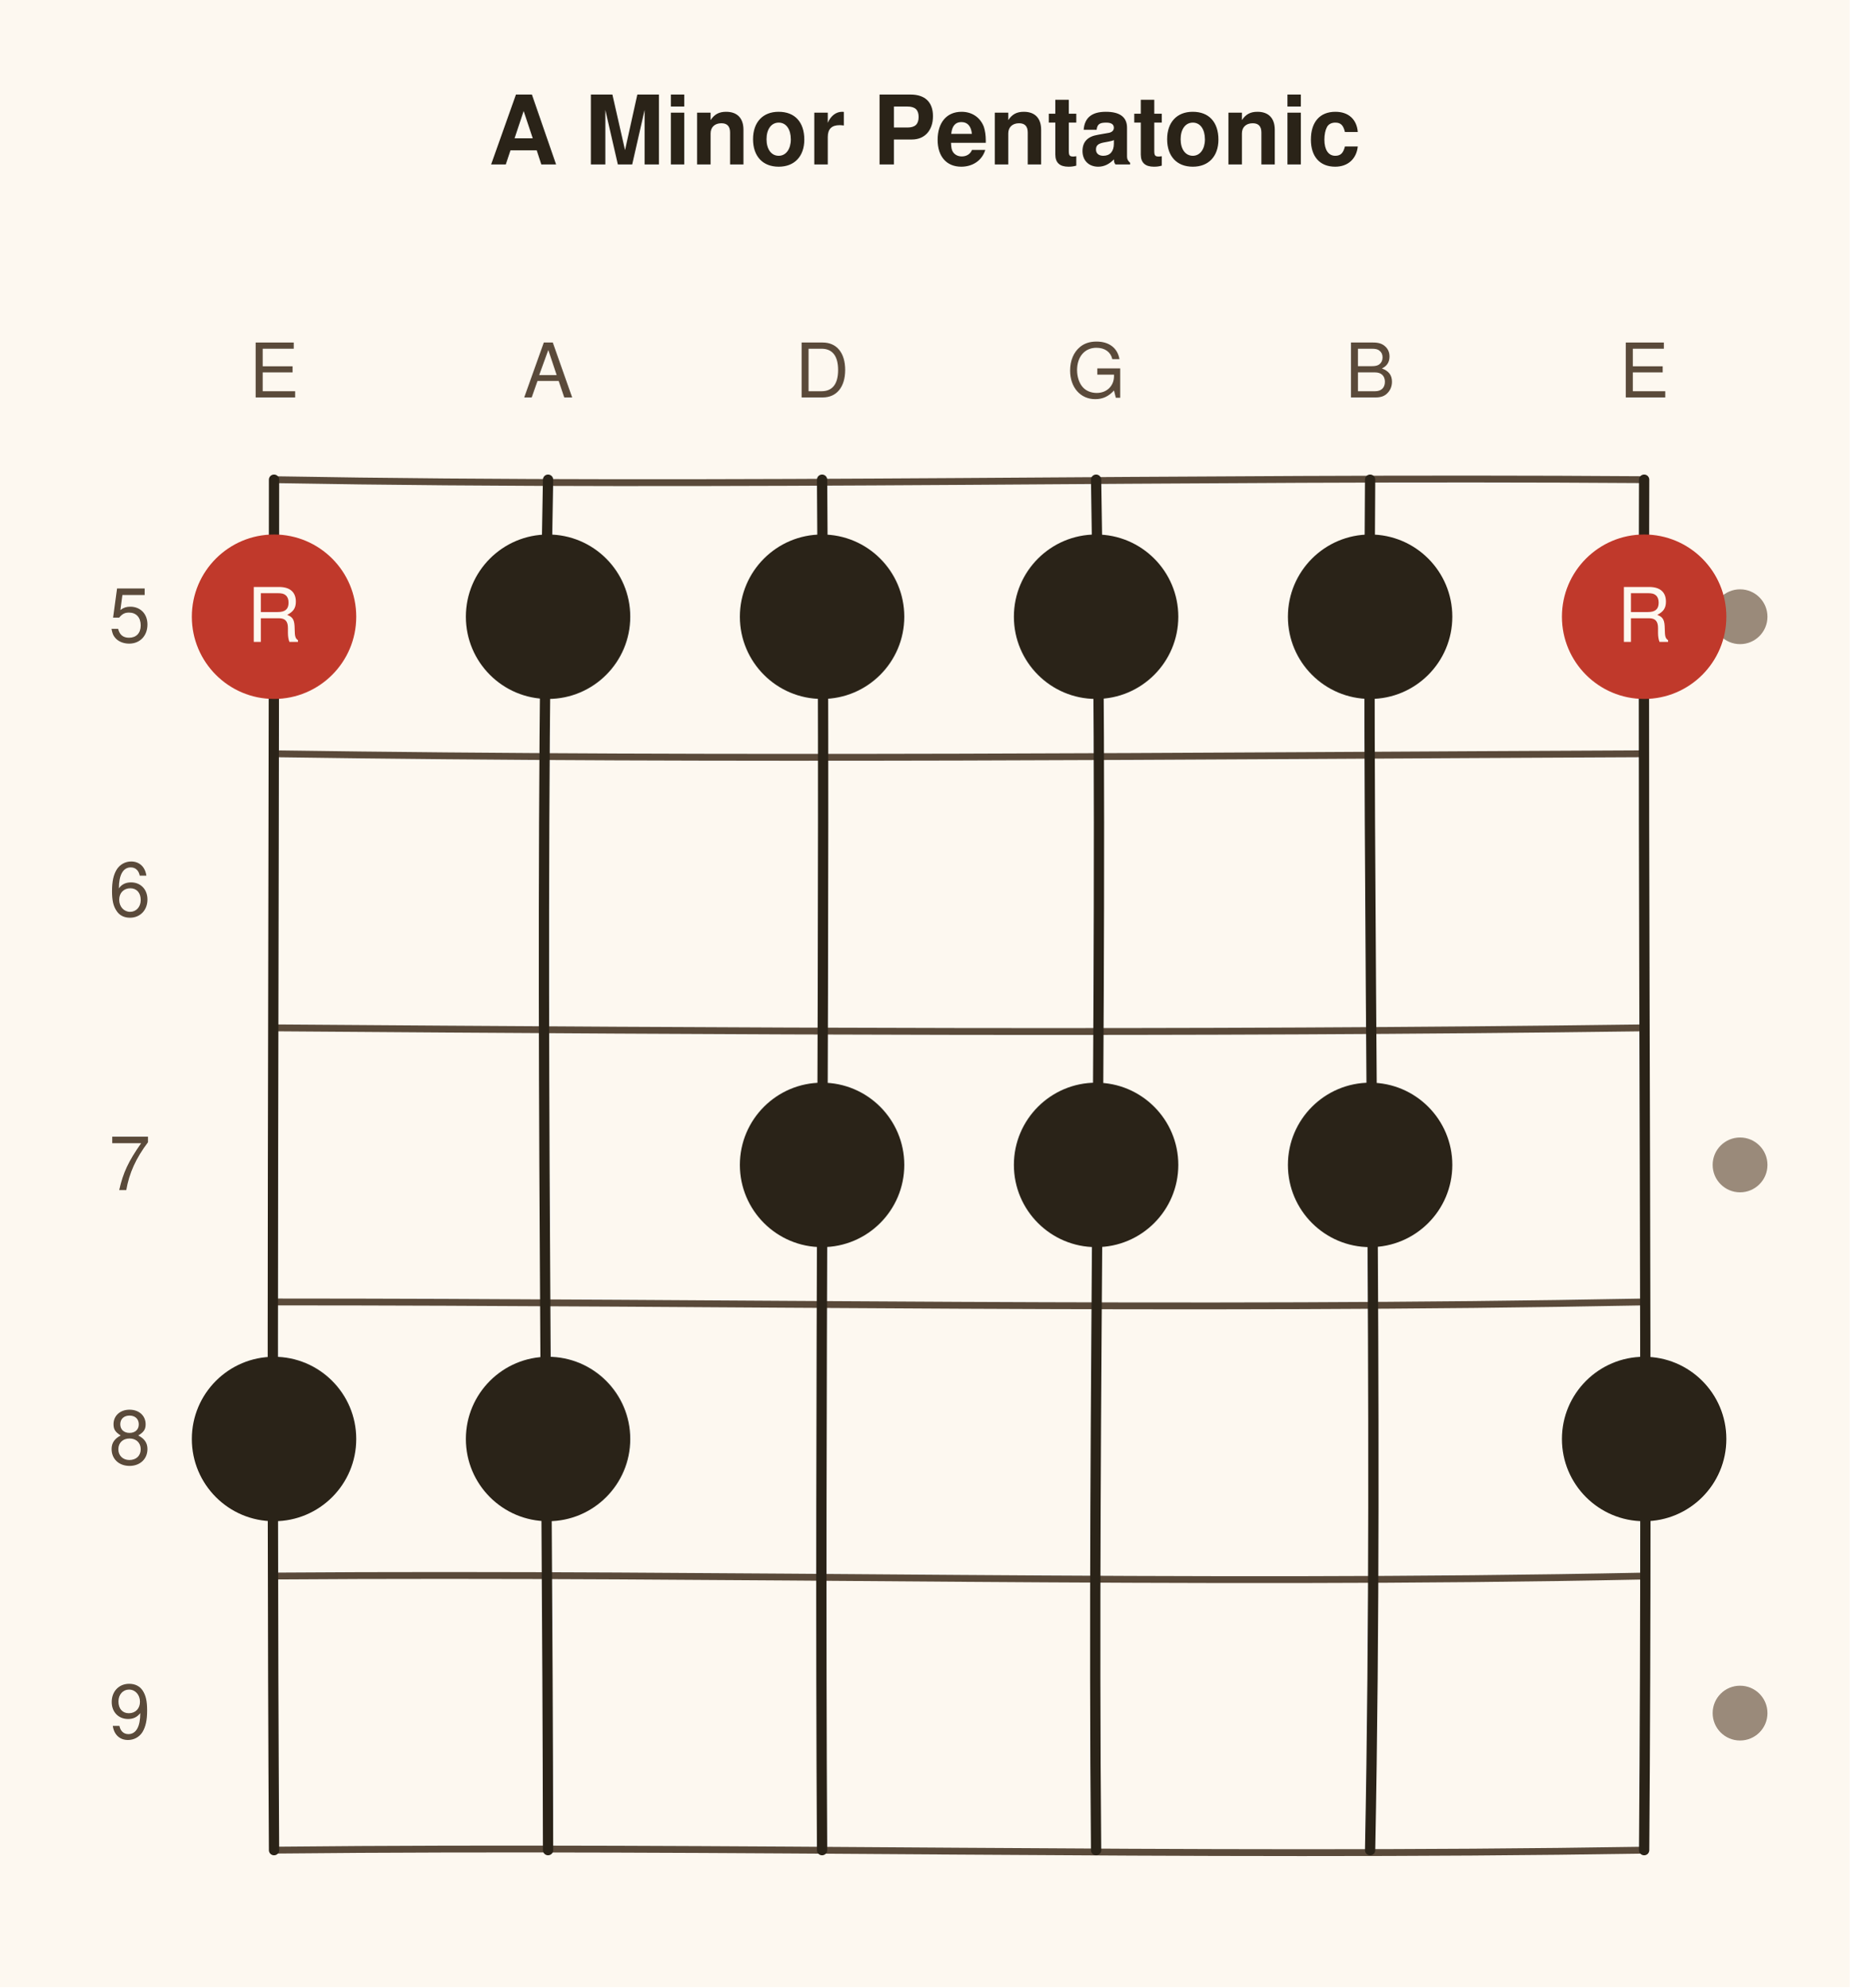
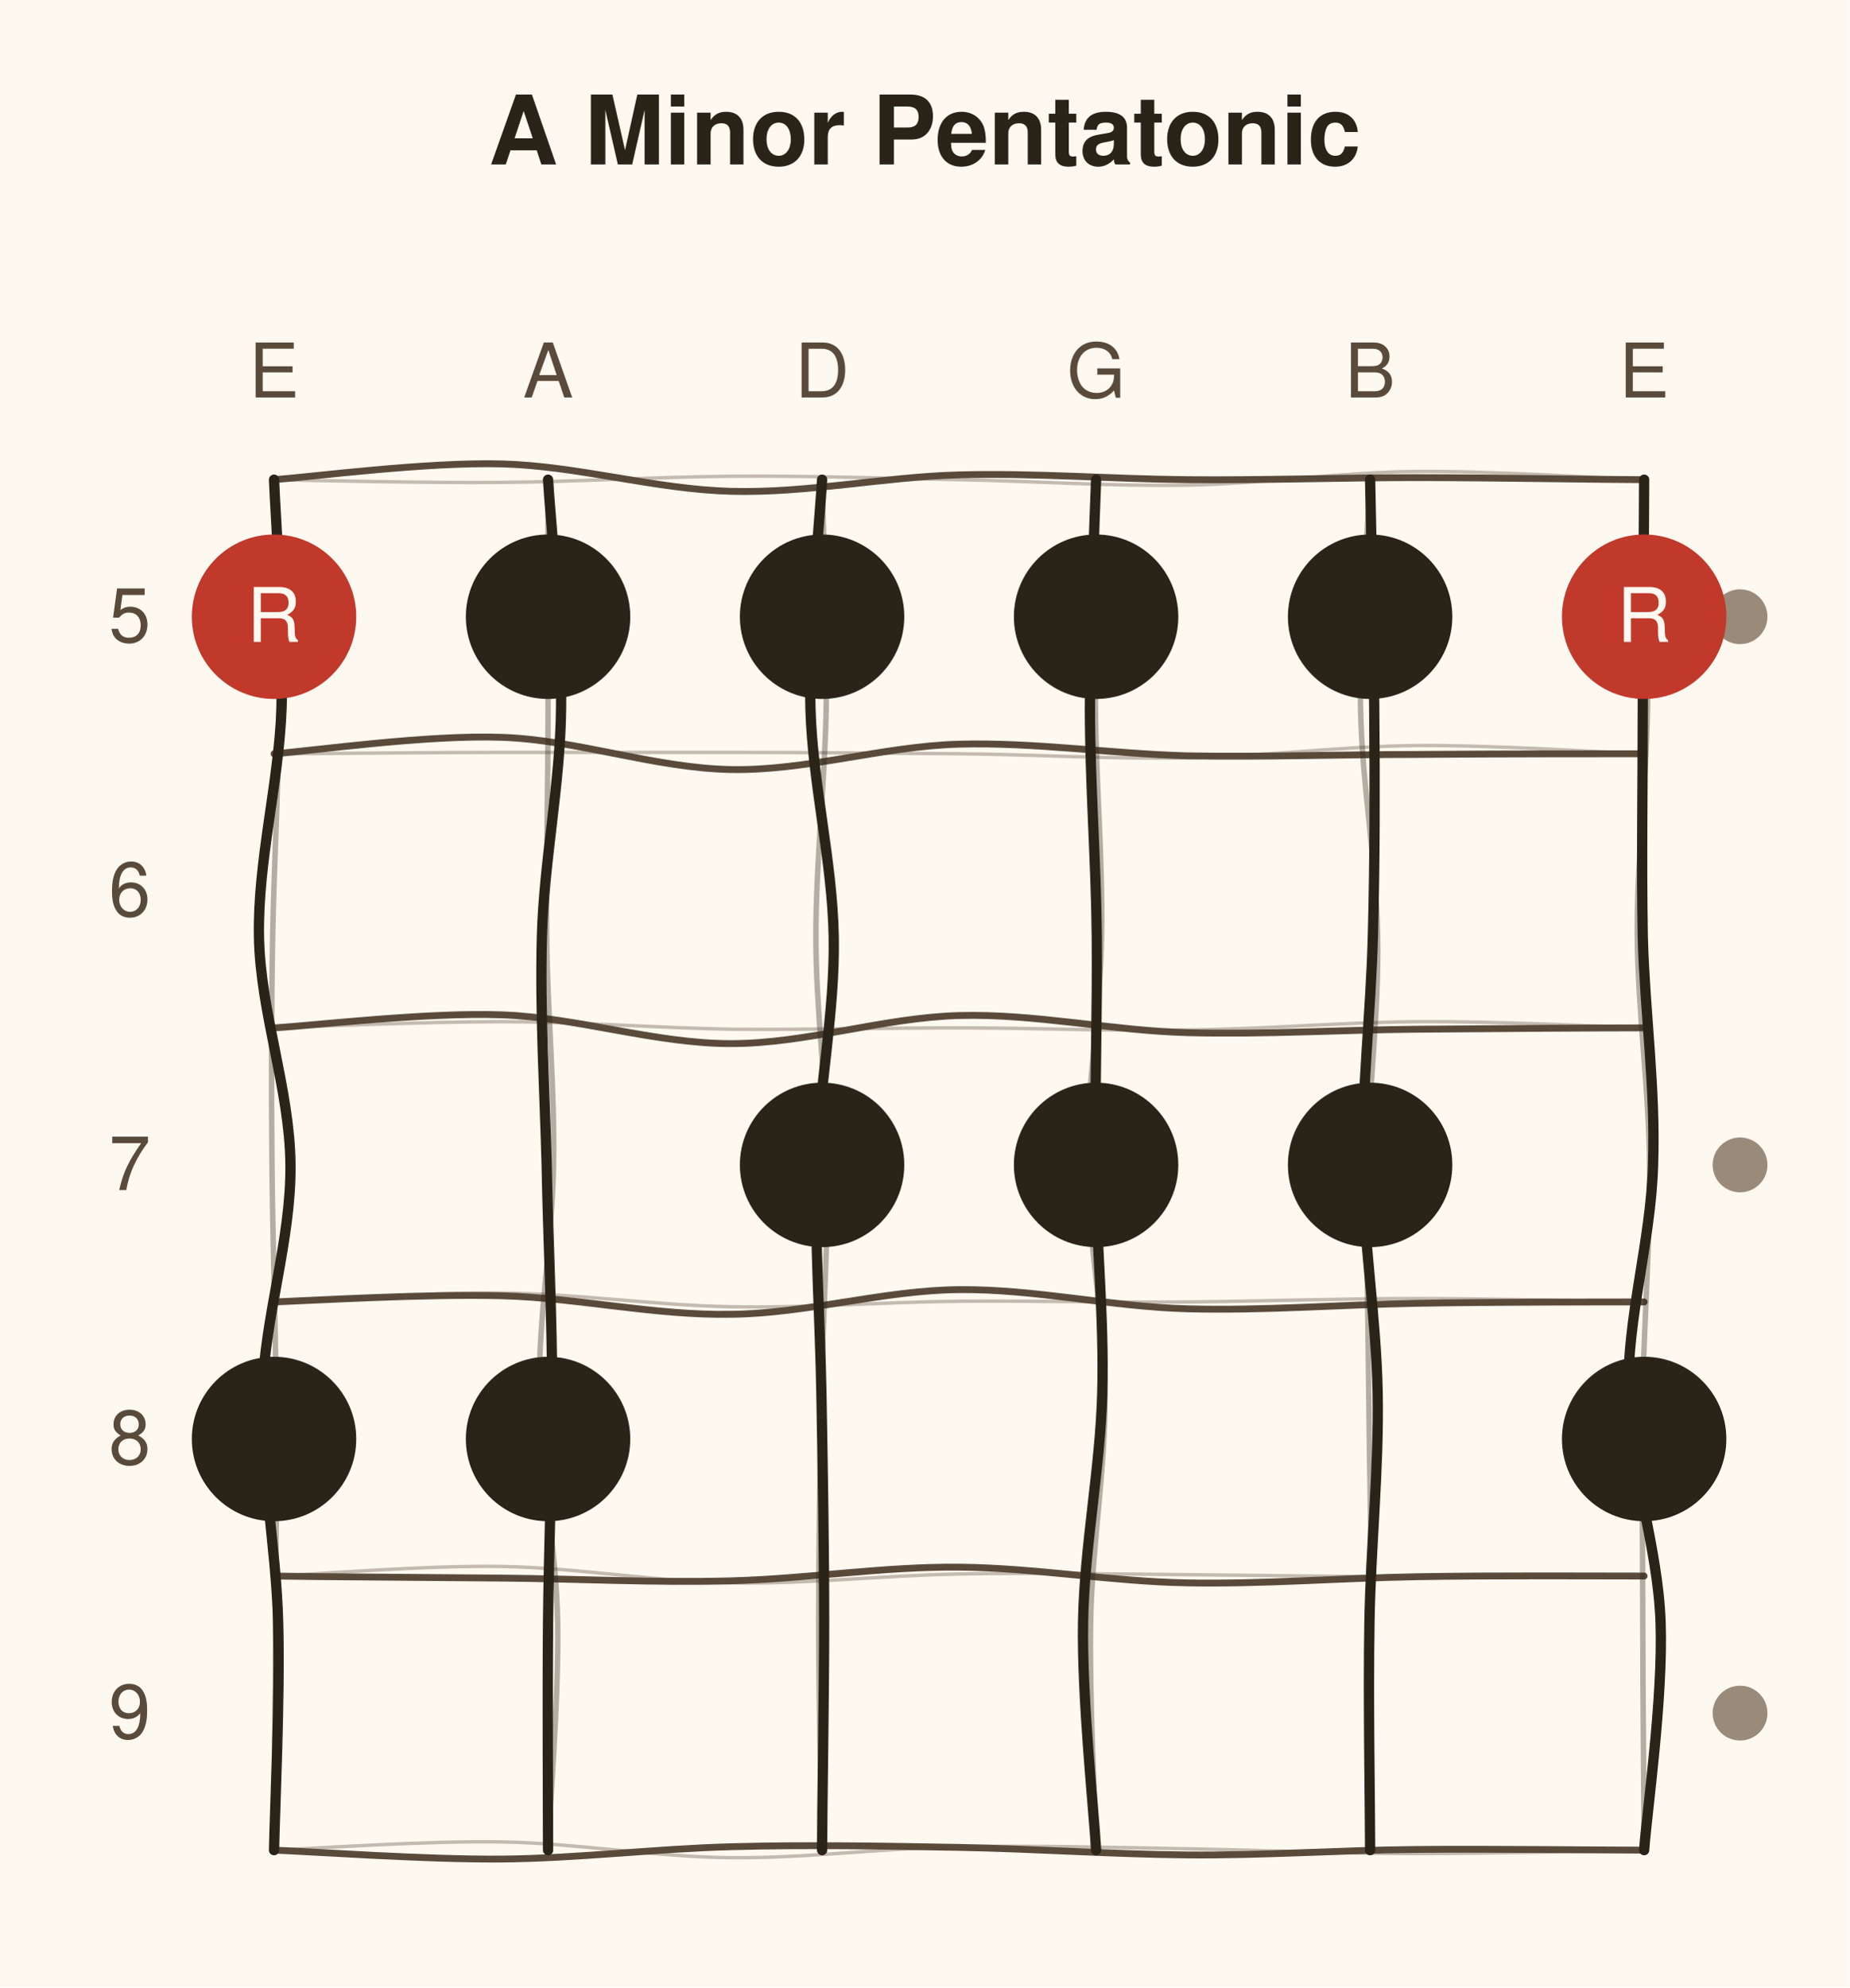
<svg xmlns="http://www.w3.org/2000/svg" width="270" height="290">
  <rect x="0" y="0" width="270" height="290" fill="#fdf8f0" />
-   <path stroke="#5a4a3a" stroke-width="1" stroke-linecap="round" d="M 40 70 C 106.7,71.2 173.3,69.5 240,70" fill="none" />
-   <path stroke="#5a4a3a" stroke-width="1" stroke-linecap="round" d="M 40 110 C 106.7,111 173.3,110.3 240,110" fill="none" />
-   <path stroke="#5a4a3a" stroke-width="1" stroke-linecap="round" d="M 40 150 C 106.7,150.5 173.3,150.9 240,150" fill="none" />
-   <path stroke="#5a4a3a" stroke-width="1" stroke-linecap="round" d="M 40 190 C 106.7,190 173.3,191.3 240,190" fill="none" />
-   <path stroke="#5a4a3a" stroke-width="1" stroke-linecap="round" d="M 40 230 C 106.7,229.5 173.3,231.4 240,230" fill="none" />
-   <path stroke="#5a4a3a" stroke-width="1" stroke-linecap="round" d="M 40 270 C 106.7,269.3 173.3,271.1 240,270" fill="none" />
-   <path stroke="#2a2318" stroke-width="1.5" stroke-linecap="round" d="M 40 70 C 40,136.7 39.6,203.3 40,270" fill="none" />
-   <path stroke="#2a2318" stroke-width="1.5" stroke-linecap="round" d="M 80 70 C 78.7,136.7 79.9,203.3 80,270" fill="none" />
-   <path stroke="#2a2318" stroke-width="1.5" stroke-linecap="round" d="M 120 70 C 120.5,136.7 119.6,203.3 120,270" fill="none" />
-   <path stroke="#2a2318" stroke-width="1.5" stroke-linecap="round" d="M 160 70 C 161.2,136.7 159.4,203.3 160,270" fill="none" />
-   <path stroke="#2a2318" stroke-width="1.5" stroke-linecap="round" d="M 200 70 C 199.5,136.7 201.3,203.3 200,270" fill="none" />
-   <path stroke="#2a2318" stroke-width="1.5" stroke-linecap="round" d="M 240 70 C 239.8,136.7 240.5,203.3 240,270" fill="none" />
+   <g>
+     <path stroke="#5a4a3a" stroke-width="1" stroke-linecap="round" d="M 40 70 C 45.5,69.6 62.2,67.4 73.3,67.7 C 84.4,68 95.6,71.4 106.7,71.7 C 117.8,72 128.9,69.6 140,69.3 C 151.1,69 162.2,69.9 173.3,70 C 184.4,70.1 195.6,69.7 206.7,69.7 C 217.8,69.7 234.4,70 240,70" fill="none" />
+     <path stroke="#5a4a3a" stroke-width="0.5" stroke-linecap="round" d="M 40 70 C 45.5,70.1 62.2,70.5 73.3,70.4 C 84.4,70.3 95.6,69.6 106.7,69.5 C 117.8,69.4 128.9,69.8 140,70 C 151.1,70.2 162.2,71 173.3,70.8 C 184.4,70.6 195.6,68.9 206.7,68.8 C 217.8,68.7 234.4,69.8 240,70" fill="none" stroke-opacity="0.35" />
+   </g>
+   <g>
+     <path stroke="#5a4a3a" stroke-width="1" stroke-linecap="round" d="M 40 110 C 45.5,109.6 62.2,107.2 73.3,107.6 C 84.4,108 95.6,112.1 106.7,112.3 C 117.8,112.5 128.9,108.9 140,108.6 C 151.1,108.3 162.2,110 173.3,110.3 C 184.4,110.5 195.6,110.1 206.7,110.1 C 217.8,110 234.4,110 240,110" fill="none" />
+     <path stroke="#5a4a3a" stroke-width="0.5" stroke-linecap="round" d="M 40 110 C 45.5,110 62.2,109.8 73.3,109.8 C 84.4,109.8 95.6,109.8 106.7,109.8 C 117.8,109.8 128.9,109.9 140,110 C 151.1,110.1 162.2,110.8 173.3,110.6 C 184.4,110.4 195.6,108.9 206.7,108.8 C 217.8,108.7 234.4,109.8 240,110" fill="none" stroke-opacity="0.35" />
+   </g>
+   <g>
+     <path stroke="#5a4a3a" stroke-width="1" stroke-linecap="round" d="M 40 150 C 45.5,149.7 62.2,147.7 73.3,148.1 C 84.4,148.5 95.6,152.3 106.7,152.3 C 117.8,152.3 128.9,148.5 140,148.2 C 151.1,147.9 162.2,150.4 173.3,150.7 C 184.4,151 195.6,150.3 206.7,150.2 C 217.8,150.1 234.4,150 240,150" fill="none" />
+     <path stroke="#5a4a3a" stroke-width="0.5" stroke-linecap="round" d="M 40 150 C 45.5,149.8 62.2,149.1 73.3,149.1 C 84.4,149.1 95.6,150 106.7,150.2 C 117.8,150.3 128.9,150 140,150 C 151.1,150 162.2,150.5 173.3,150.3 C 184.4,150.2 195.6,149.2 206.7,149.1 C 217.8,149 234.4,149.8 240,150" fill="none" stroke-opacity="0.35" />
+   </g>
+   <g>
+     <path stroke="#5a4a3a" stroke-width="1" stroke-linecap="round" d="M 40 190 C 45.5,189.8 62.2,188.8 73.3,189.1 C 84.4,189.4 95.6,192 106.7,191.8 C 117.8,191.7 128.9,188.3 140,188.2 C 151.1,188.1 162.2,190.7 173.3,191 C 184.4,191.3 195.6,190.4 206.7,190.2 C 217.8,190 234.4,190 240,190" fill="none" />
+     <path stroke="#5a4a3a" stroke-width="0.5" stroke-linecap="round" d="M 40 190 C 45.5,189.8 62.2,188.6 73.3,188.7 C 84.4,188.8 95.6,190.5 106.7,190.7 C 117.8,190.9 128.9,190 140,189.9 C 151.1,189.8 162.2,190.1 173.3,190 C 184.4,189.9 195.6,189.5 206.7,189.5 C 217.8,189.5 234.4,189.9 240,190" fill="none" stroke-opacity="0.35" />
+   </g>
+   <g>
+     <path stroke="#5a4a3a" stroke-width="1" stroke-linecap="round" d="M 40 230 C 45.5,230.1 62.2,230.2 73.3,230.3 C 84.4,230.4 95.6,231 106.7,230.7 C 117.8,230.4 128.9,228.6 140,228.7 C 151.1,228.8 162.2,230.8 173.3,231 C 184.4,231.2 195.6,230.3 206.7,230.1 C 217.8,229.9 234.4,230 240,230" fill="none" />
+     <path stroke="#5a4a3a" stroke-width="0.5" stroke-linecap="round" d="M 40 230 C 45.5,229.8 62.2,228.4 73.3,228.6 C 84.4,228.8 95.6,230.8 106.7,231 C 117.8,231.2 128.9,229.9 140,229.7 C 151.1,229.5 162.2,229.7 173.3,229.8 C 184.4,229.9 195.6,230.1 206.7,230.1 C 217.8,230.1 234.4,230 240,230" fill="none" stroke-opacity="0.35" />
+   </g>
+   <g>
+     <path stroke="#5a4a3a" stroke-width="1" stroke-linecap="round" d="M 40 270 C 45.5,270.2 62.2,271.4 73.3,271.3 C 84.4,271.2 95.6,269.8 106.7,269.5 C 117.8,269.2 128.9,269.4 140,269.6 C 151.1,269.8 162.2,270.6 173.3,270.7 C 184.4,270.8 195.6,270 206.7,269.9 C 217.8,269.8 234.4,270 240,270" fill="none" />
+     <path stroke="#5a4a3a" stroke-width="0.5" stroke-linecap="round" d="M 40 270 C 45.5,269.8 62.2,268.6 73.3,268.8 C 84.4,269 95.6,271 106.7,271.1 C 117.8,271.2 128.9,269.7 140,269.5 C 151.1,269.3 162.2,269.6 173.3,269.8 C 184.4,270 195.6,270.5 206.7,270.5 C 217.8,270.5 234.4,270.1 240,270" fill="none" stroke-opacity="0.35" />
+   </g>
+   <g>
+     <path stroke="#2a2318" stroke-width="1.5" stroke-linecap="round" d="M 40 70 C 40.2,75.5 41.5,92.2 41.1,103.3 C 40.7,114.4 37.6,125.6 37.8,136.7 C 38,147.8 42.3,158.9 42.4,170 C 42.5,181.1 38.6,192.2 38.3,203.3 C 38,214.4 40.3,225.6 40.6,236.7 C 40.9,247.8 40.1,264.4 40,270" fill="none" />
+     <path stroke="#2a2318" stroke-width="0.8" stroke-linecap="round" d="M 40 70 C 40.1,75.5 40.7,92.2 40.7,103.3 C 40.7,114.4 40,125.6 39.8,136.7 C 39.6,147.8 39.6,158.9 39.7,170 C 39.8,181.1 40.2,192.2 40.3,203.3 C 40.4,214.4 40.3,225.6 40.2,236.7 C 40.2,247.8 40,264.4 40,270" fill="none" stroke-opacity="0.35" />
+   </g>
+   <g>
+     <path stroke="#2a2318" stroke-width="1.5" stroke-linecap="round" d="M 80 70 C 80.3,75.5 82.1,92.2 81.9,103.3 C 81.8,114.4 79.4,125.6 79.1,136.7 C 78.8,147.8 79.5,158.9 79.8,170 C 80,181.1 80.6,192.2 80.6,203.3 C 80.6,214.4 80.1,225.6 80,236.7 C 79.9,247.8 80,264.4 80,270" fill="none" />
+     <path stroke="#2a2318" stroke-width="0.8" stroke-linecap="round" d="M 80 70 C 80,75.5 80,92.2 80,103.3 C 80,114.4 79.7,125.6 79.8,136.7 C 79.9,147.8 81,158.9 80.8,170 C 80.6,181.1 78.6,192.2 78.7,203.3 C 78.8,214.4 81.2,225.6 81.4,236.7 C 81.6,247.8 80.2,264.4 80,270" fill="none" stroke-opacity="0.35" />
+   </g>
+   <g>
+     <path stroke="#2a2318" stroke-width="1.5" stroke-linecap="round" d="M 120 70 C 119.7,75.5 118,92.2 118.3,103.3 C 118.6,114.4 121.5,125.6 121.7,136.7 C 121.9,147.8 119.5,158.9 119.2,170 C 118.9,181.1 119.7,192.2 119.9,203.3 C 120.1,214.4 120.3,225.6 120.3,236.7 C 120.3,247.8 120,264.4 120,270" fill="none" />
+     <path stroke="#2a2318" stroke-width="0.8" stroke-linecap="round" d="M 120 70 C 120.1,75.5 120.8,92.2 120.6,103.3 C 120.4,114.4 119.1,125.6 119.1,136.7 C 119.1,147.8 120.7,158.9 120.8,170 C 120.9,181.1 120.1,192.2 119.9,203.3 C 119.7,214.4 119.5,225.6 119.5,236.7 C 119.5,247.8 119.9,264.4 120,270" fill="none" stroke-opacity="0.35" />
+   </g>
+   <g>
+     <path stroke="#2a2318" stroke-width="1.5" stroke-linecap="round" d="M 160 70 C 159.8,75.5 159.1,92.2 159.1,103.3 C 159.1,114.4 160,125.6 160.1,136.7 C 160.2,147.8 159.8,158.9 159.9,170 C 160,181.1 161.2,192.2 160.9,203.3 C 160.6,214.4 158.3,225.6 158.1,236.7 C 157.9,247.8 159.7,264.4 160,270" fill="none" />
+     <path stroke="#2a2318" stroke-width="0.8" stroke-linecap="round" d="M 160 70 C 160,75.5 159.8,92.2 159.9,103.3 C 160,114.4 161,125.6 160.8,136.7 C 160.6,147.8 158.6,158.9 158.7,170 C 158.8,181.1 161.2,192.2 161.3,203.3 C 161.4,214.4 159.4,225.6 159.2,236.7 C 159,247.8 159.9,264.4 160,270" fill="none" stroke-opacity="0.35" />
+   </g>
+   <g>
+     <path stroke="#2a2318" stroke-width="1.5" stroke-linecap="round" d="M 200 70 C 200.1,75.5 200.5,92.2 200.6,103.3 C 200.7,114.4 200.7,125.6 200.4,136.7 C 200.1,147.8 198.8,158.9 198.9,170 C 199,181.1 200.9,192.2 201.1,203.3 C 201.3,214.4 200.1,225.6 199.9,236.7 C 199.7,247.8 200,264.4 200,270" fill="none" />
+     <path stroke="#2a2318" stroke-width="0.8" stroke-linecap="round" d="M 200 70 C 199.8,75.5 198.4,92.2 198.6,103.3 C 198.8,114.4 200.9,125.6 201.1,136.7 C 201.3,147.8 199.8,158.9 199.6,170 C 199.4,181.1 199.7,192.2 199.8,203.3 C 199.9,214.4 200.2,225.6 200.2,236.7 C 200.2,247.8 200,264.4 200,270" fill="none" stroke-opacity="0.35" />
+   </g>
+   <g>
+     <path stroke="#2a2318" stroke-width="1.5" stroke-linecap="round" d="M 240 70 C 240,75.5 239.8,92.2 239.8,103.3 C 239.8,114.4 239.6,125.6 239.8,136.7 C 240.1,147.8 241.7,158.9 241.3,170 C 241,181.1 237.5,192.2 237.7,203.3 C 237.9,214.4 242,225.6 242.4,236.7 C 242.8,247.8 240.4,264.4 240,270" fill="none" />
+     <path stroke="#2a2318" stroke-width="0.8" stroke-linecap="round" d="M 240 70 C 240.1,75.5 240.7,92.2 240.5,103.3 C 240.3,114.4 238.9,125.6 239,136.7 C 239.1,147.8 240.7,158.9 240.8,170 C 240.9,181.1 240,192.2 239.8,203.3 C 239.6,214.4 239.8,225.6 239.8,236.7 C 239.8,247.8 240,264.4 240,270" fill="none" stroke-opacity="0.35" />
+   </g>
  <text x="135" y="24" text-anchor="middle" dominant-baseline="auto" fill="#2a2318" font-family="Helvetica, Arial, sans-serif" font-size="14" font-weight="bold">A Minor Pentatonic</text>
  <text x="40" y="58" text-anchor="middle" dominant-baseline="auto" fill="#5a4a3a" font-family="Helvetica, Arial, sans-serif" font-size="11">E</text>
  <text x="80" y="58" text-anchor="middle" dominant-baseline="auto" fill="#5a4a3a" font-family="Helvetica, Arial, sans-serif" font-size="11">A</text>
  <text x="120" y="58" text-anchor="middle" dominant-baseline="auto" fill="#5a4a3a" font-family="Helvetica, Arial, sans-serif" font-size="11">D</text>
  <text x="160" y="58" text-anchor="middle" dominant-baseline="auto" fill="#5a4a3a" font-family="Helvetica, Arial, sans-serif" font-size="11">G</text>
  <text x="200" y="58" text-anchor="middle" dominant-baseline="auto" fill="#5a4a3a" font-family="Helvetica, Arial, sans-serif" font-size="11">B</text>
  <text x="240" y="58" text-anchor="middle" dominant-baseline="auto" fill="#5a4a3a" font-family="Helvetica, Arial, sans-serif" font-size="11">E</text>
  <text x="22" y="90" text-anchor="end" dominant-baseline="middle" fill="#5a4a3a" font-family="Helvetica, Arial, sans-serif" font-size="11">5</text>
  <text x="22" y="130" text-anchor="end" dominant-baseline="middle" fill="#5a4a3a" font-family="Helvetica, Arial, sans-serif" font-size="11">6</text>
  <text x="22" y="170" text-anchor="end" dominant-baseline="middle" fill="#5a4a3a" font-family="Helvetica, Arial, sans-serif" font-size="11">7</text>
  <text x="22" y="210" text-anchor="end" dominant-baseline="middle" fill="#5a4a3a" font-family="Helvetica, Arial, sans-serif" font-size="11">8</text>
  <text x="22" y="250" text-anchor="end" dominant-baseline="middle" fill="#5a4a3a" font-family="Helvetica, Arial, sans-serif" font-size="11">9</text>
  <circle cx="254" cy="90" r="4" fill="#9a8a7a" />
  <circle cx="254" cy="170" r="4" fill="#9a8a7a" />
  <circle cx="254" cy="250" r="4" fill="#9a8a7a" />
  <circle cx="40" cy="90" r="12" fill="#c0392b" />
  <text x="40" y="90" text-anchor="middle" dominant-baseline="middle" fill="#fdf8f0" font-family="Helvetica, Arial, sans-serif" font-size="11">R</text>
  <circle cx="40" cy="210" r="12" fill="#2a2318" />
  <circle cx="80" cy="90" r="12" fill="#2a2318" />
  <circle cx="80" cy="210" r="12" fill="#2a2318" />
  <circle cx="120" cy="90" r="12" fill="#2a2318" />
  <circle cx="120" cy="170" r="12" fill="#2a2318" />
  <circle cx="160" cy="90" r="12" fill="#2a2318" />
  <circle cx="160" cy="170" r="12" fill="#2a2318" />
  <circle cx="200" cy="90" r="12" fill="#2a2318" />
  <circle cx="200" cy="170" r="12" fill="#2a2318" />
  <circle cx="240" cy="90" r="12" fill="#c0392b" />
  <text x="240" y="90" text-anchor="middle" dominant-baseline="middle" fill="#fdf8f0" font-family="Helvetica, Arial, sans-serif" font-size="11">R</text>
  <circle cx="240" cy="210" r="12" fill="#2a2318" />
</svg>
